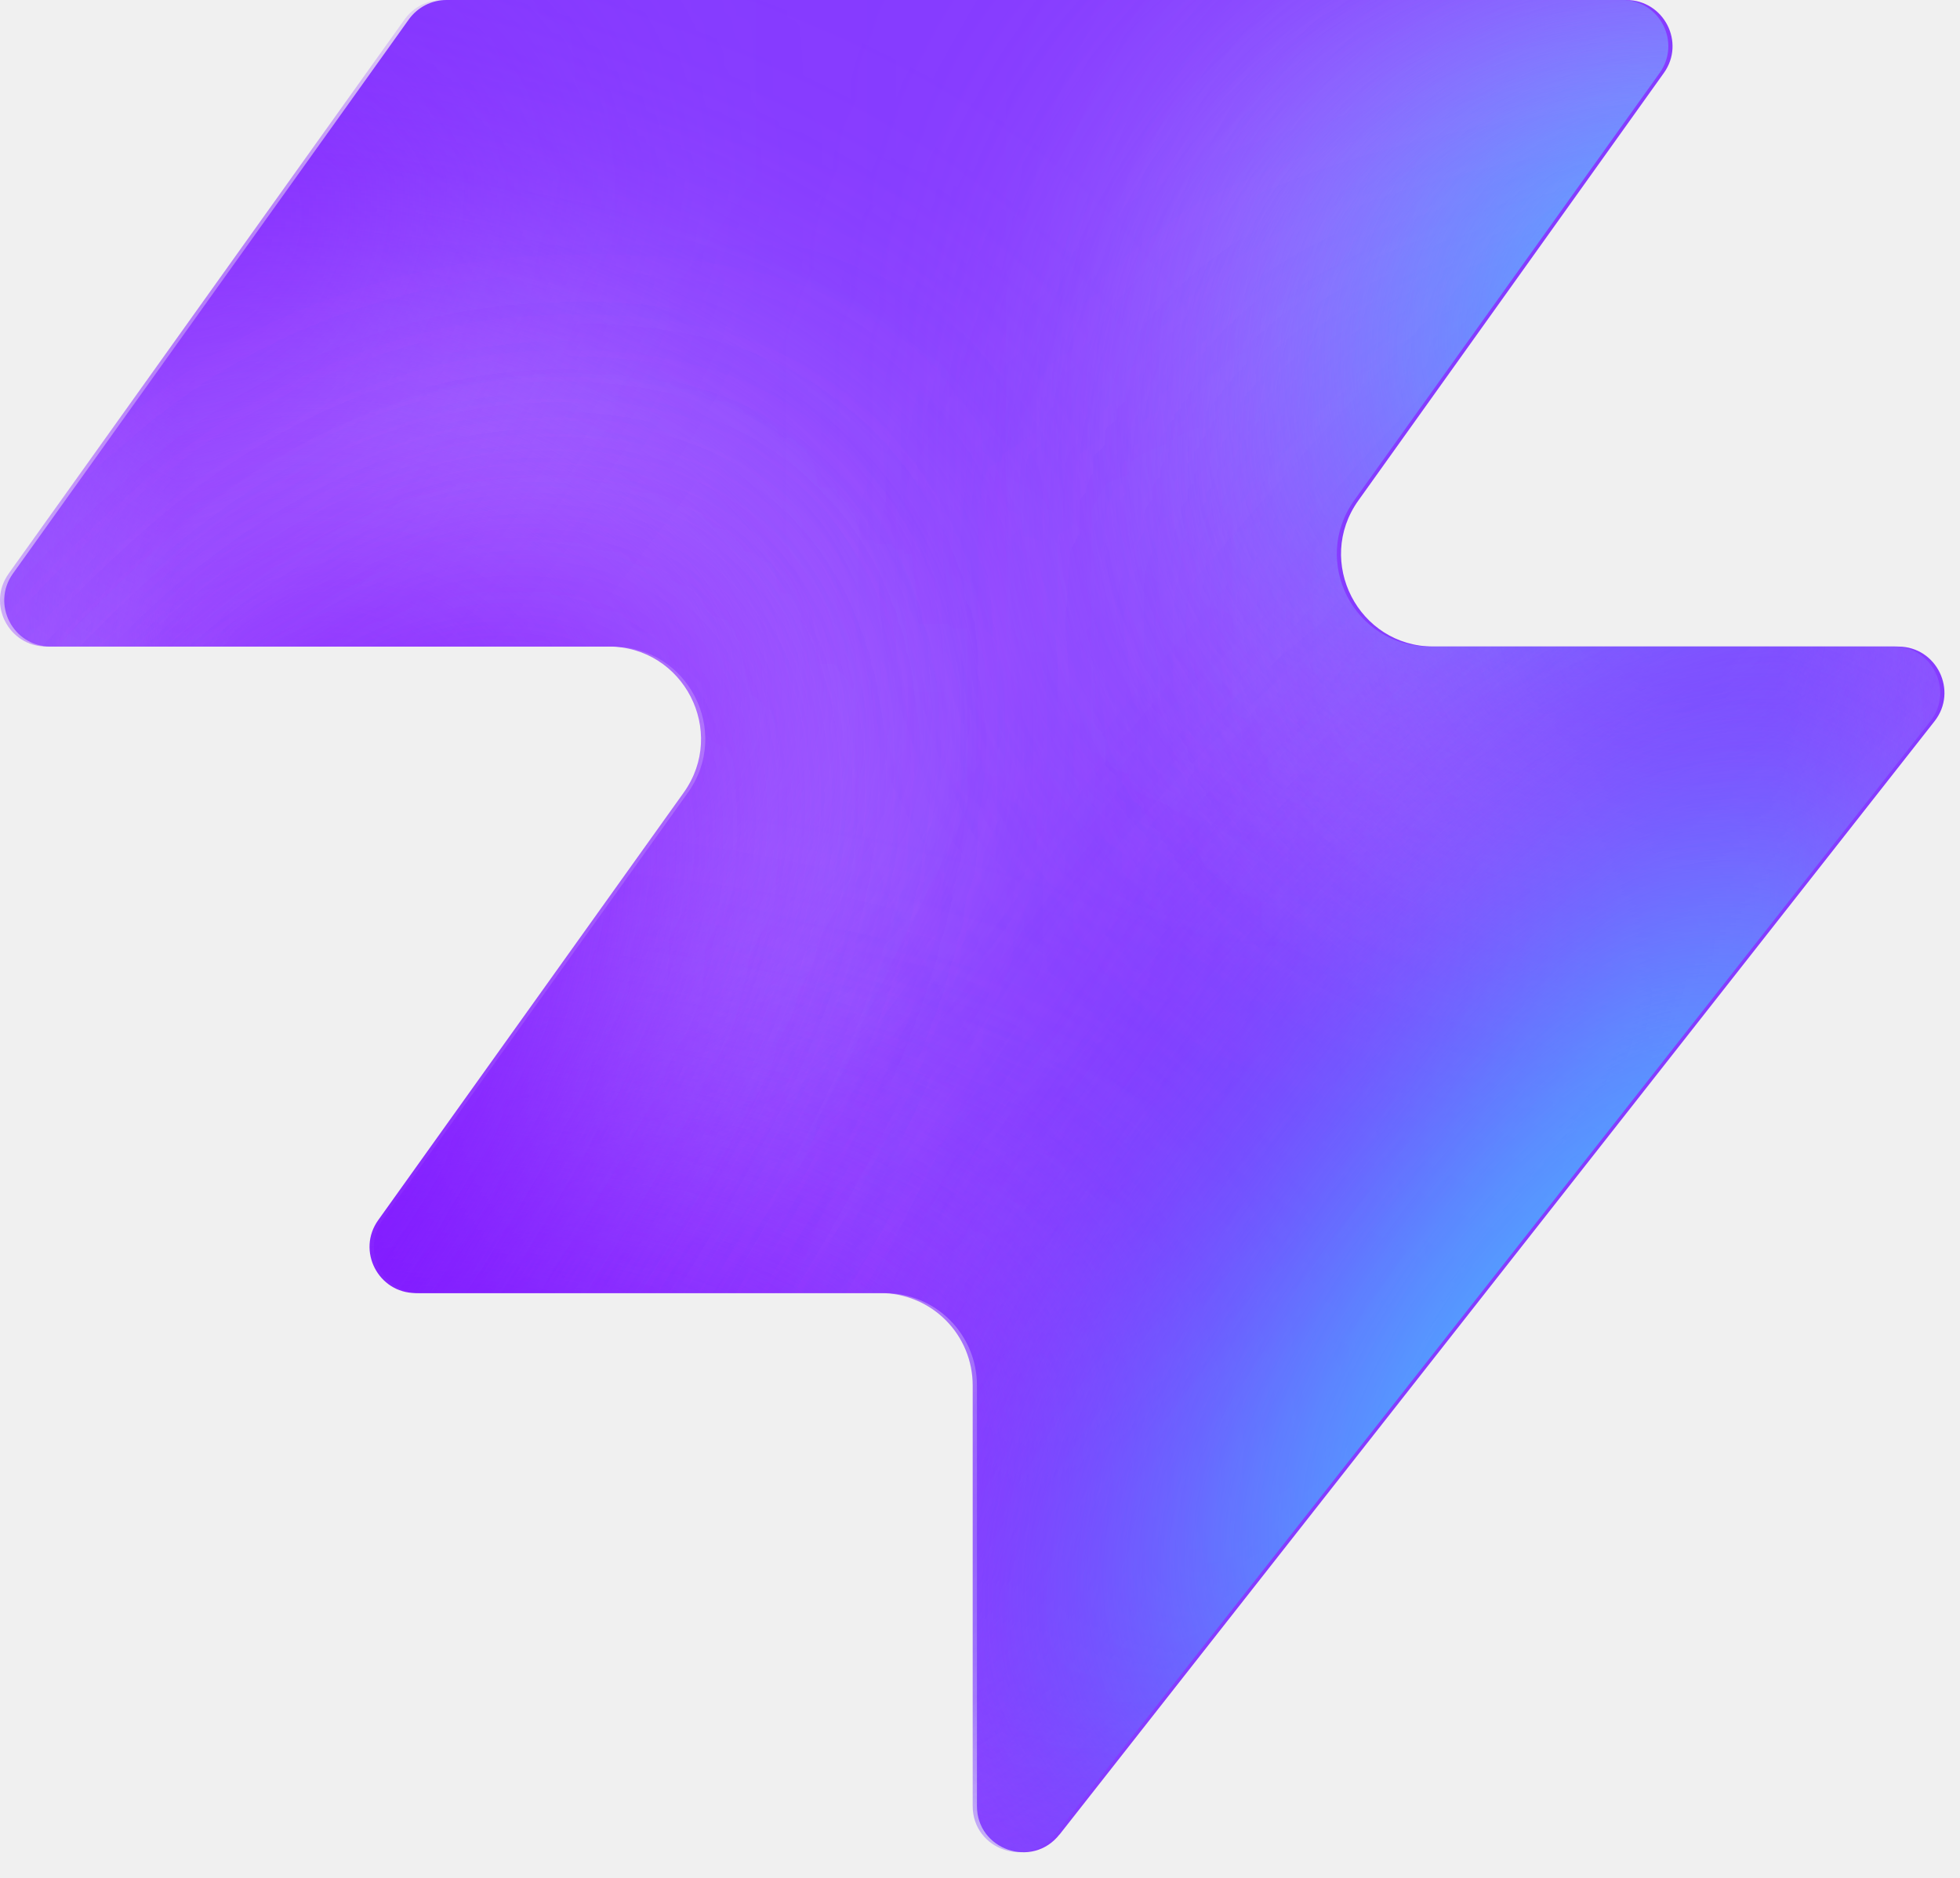
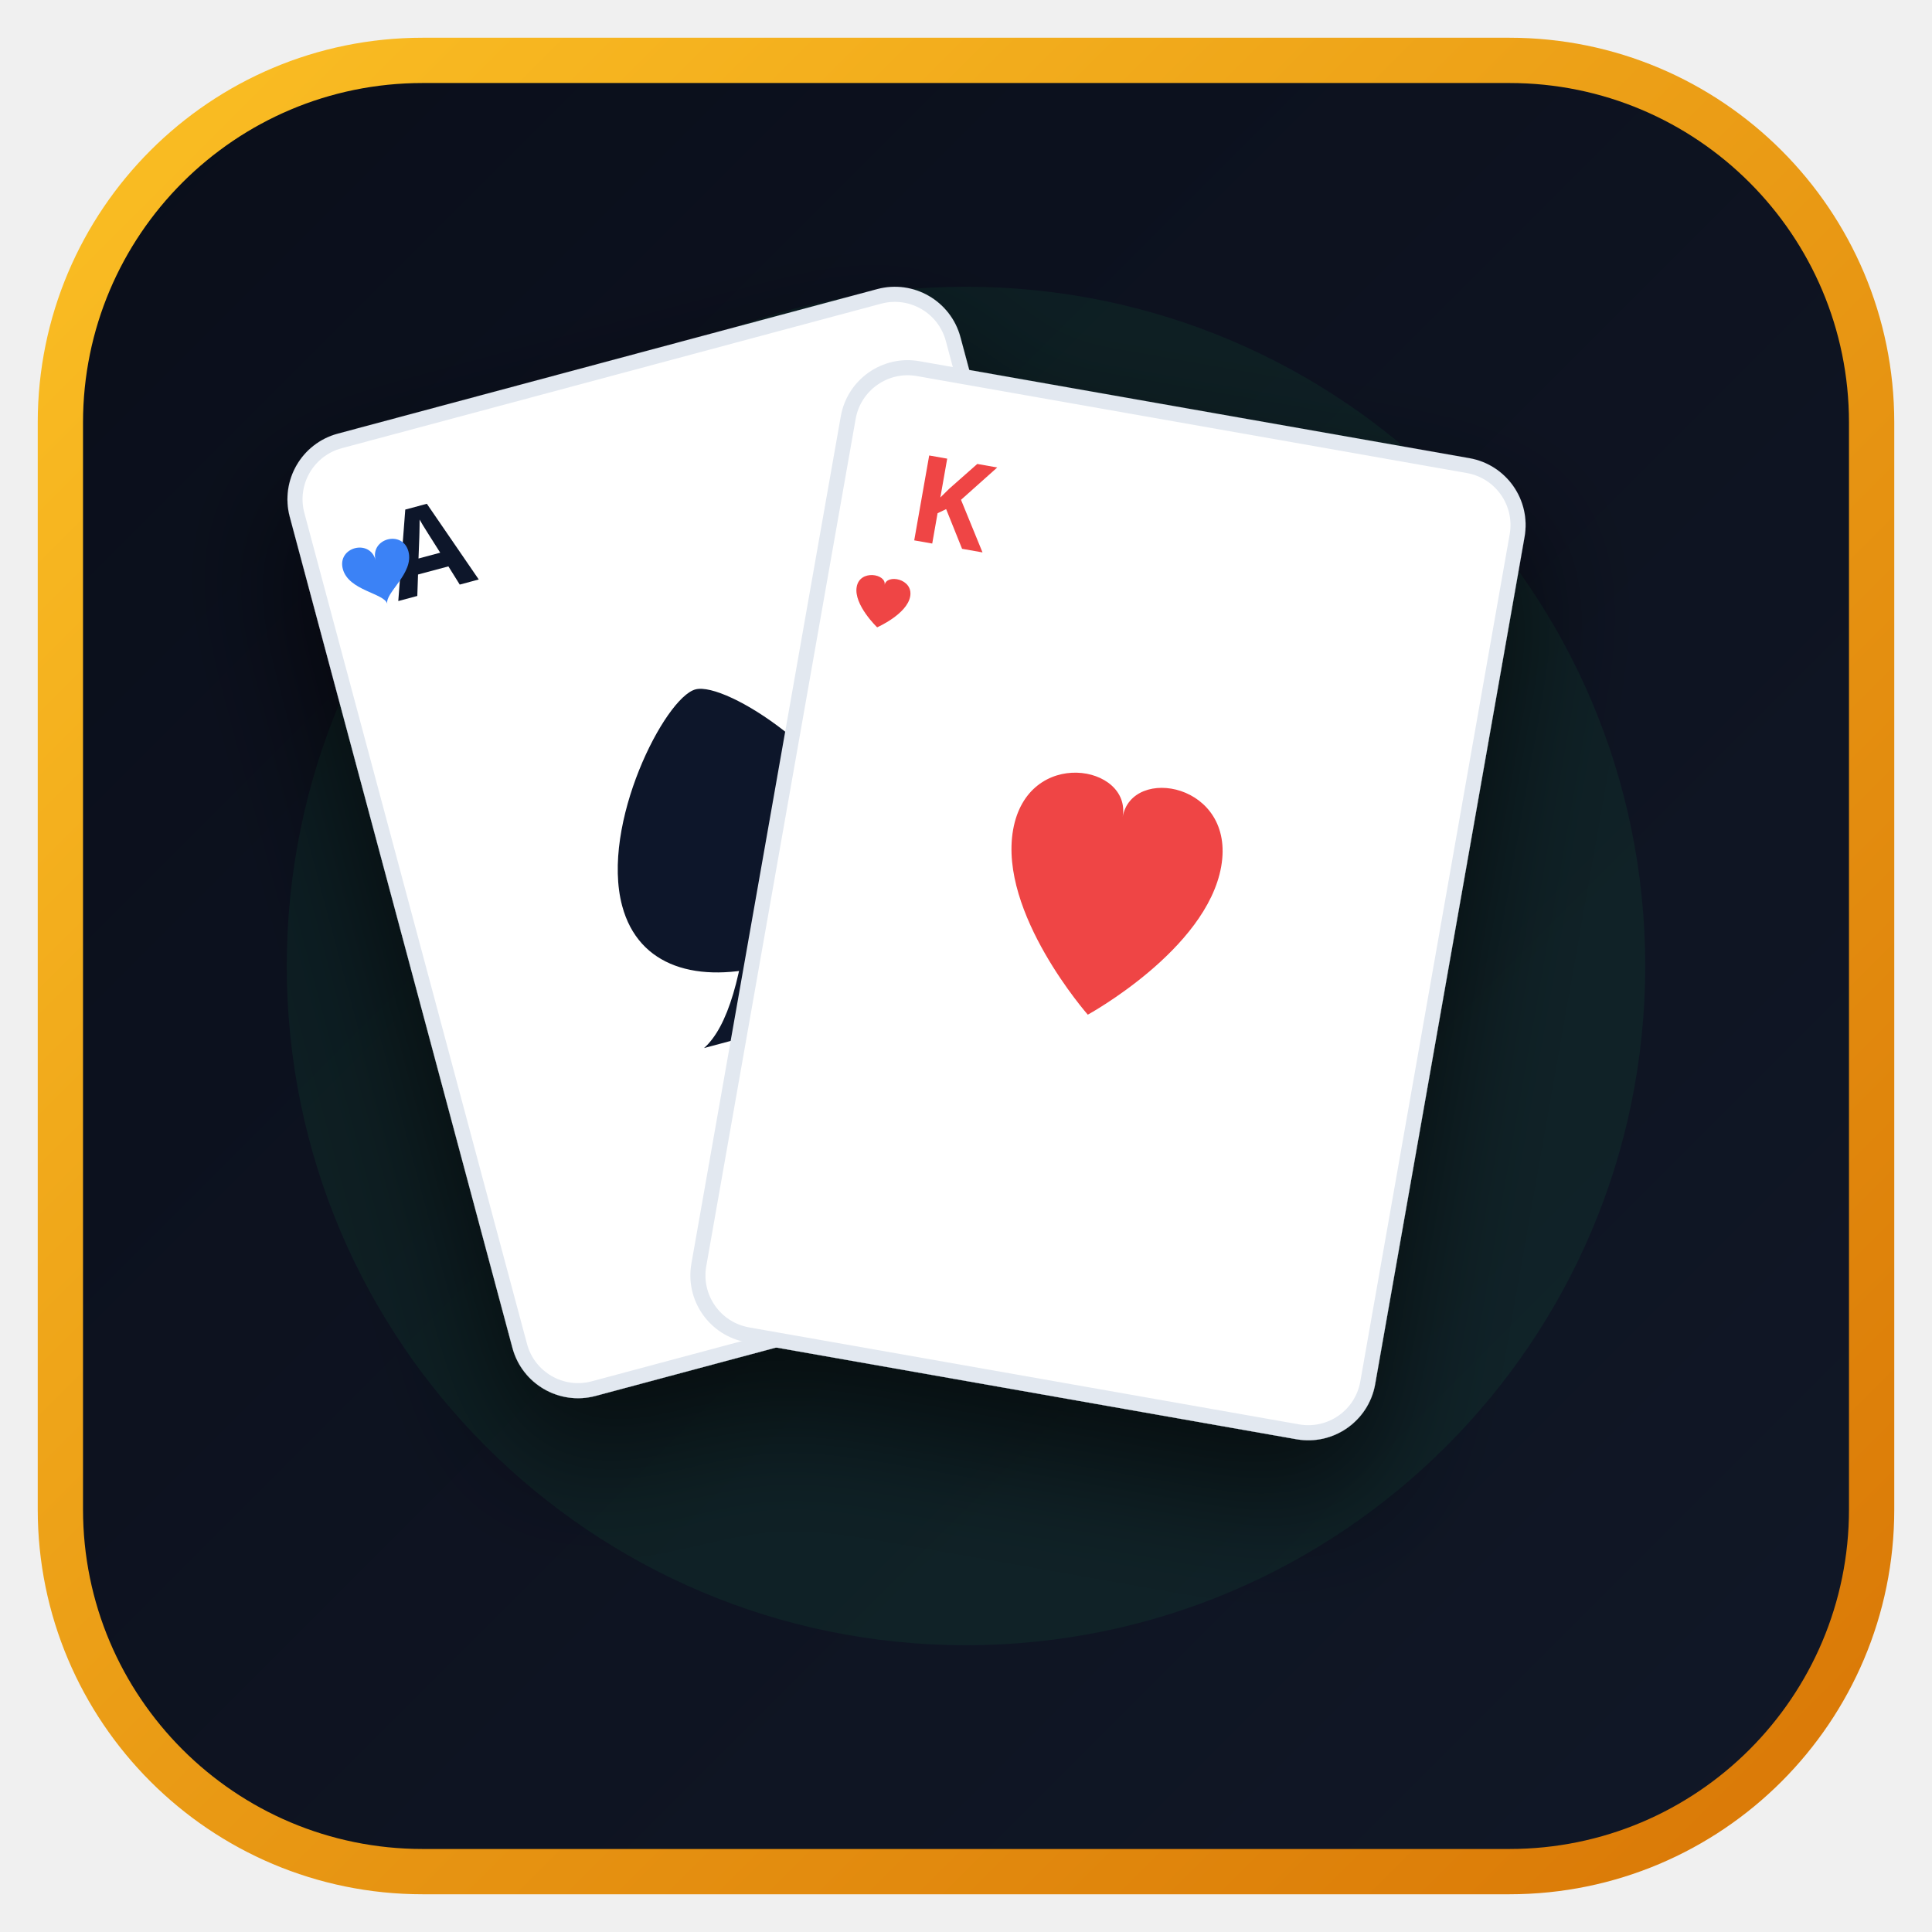
- <svg xmlns="http://www.w3.org/2000/svg" width="48" height="46" fill="none" viewBox="0 0 48 46">
-   <path fill="#863bff" d="M25.946 44.938c-.664.845-2.021.375-2.021-.698V33.937a2.26 2.26 0 0 0-2.262-2.262H10.287c-.92 0-1.456-1.04-.92-1.788l7.48-10.471c1.07-1.497 0-3.578-1.842-3.578H1.237c-.92 0-1.456-1.04-.92-1.788L10.013.474c.214-.297.556-.474.92-.474h28.894c.92 0 1.456 1.04.92 1.788l-7.48 10.471c-1.07 1.498 0 3.579 1.842 3.579h11.377c.943 0 1.473 1.088.89 1.83L25.947 44.94z" style="fill:#863bff;fill:color(display-p3 .525 .23 1);fill-opacity:1" />
-   <mask id="a" width="48" height="46" x="0" y="0" maskUnits="userSpaceOnUse" style="mask-type:alpha">
-     <path fill="#000" d="M25.842 44.938c-.664.844-2.021.375-2.021-.698V33.937a2.26 2.26 0 0 0-2.262-2.262H10.183c-.92 0-1.456-1.04-.92-1.788l7.48-10.471c1.07-1.498 0-3.579-1.842-3.579H1.133c-.92 0-1.456-1.04-.92-1.787L9.91.473c.214-.297.556-.474.92-.474h28.894c.92 0 1.456 1.04.92 1.788l-7.48 10.471c-1.07 1.498 0 3.578 1.842 3.578h11.377c.943 0 1.473 1.088.89 1.832L25.843 44.94z" style="fill:#000;fill-opacity:1" />
-   </mask>
-   <g mask="url(#a)">
-     <g filter="url(#b)">
-       <ellipse cx="5.508" cy="14.704" fill="#ede6ff" rx="5.508" ry="14.704" style="fill:#ede6ff;fill:color(display-p3 .927 .903 1);fill-opacity:1" transform="matrix(.00324 1 1 -.00324 -4.47 31.516)" />
+ <svg xmlns="http://www.w3.org/2000/svg" viewBox="0 0 512 512" width="100%" height="100%">
+   <defs>
+     <linearGradient id="bgGrad" x1="0%" y1="0%" x2="100%" y2="100%">
+       <stop offset="0%" stop-color="#0a0e1a" />
+       <stop offset="100%" stop-color="#111827" />
+     </linearGradient>
+     <linearGradient id="goldGrad" x1="0%" y1="0%" x2="100%" y2="100%">
+       <stop offset="0%" stop-color="#fbbf24" />
+       <stop offset="100%" stop-color="#d97706" />
+     </linearGradient>
+     <filter id="shadow" x="-10%" y="-10%" width="130%" height="130%">
+       <feDropShadow dx="0" dy="16" stdDeviation="16" flood-color="#000000" flood-opacity="0.6" />
+     </filter>
+   </defs>
+   <rect width="480" height="480" x="16" y="16" rx="96" fill="url(#bgGrad)" stroke="url(#goldGrad)" stroke-width="12" />
+   <circle cx="256" cy="256" r="180" fill="#116b3e" opacity="0.15" />
+   <g filter="url(#shadow)">
+     <g transform="translate(210, 240) rotate(-15) translate(-100, -150)">
+       <rect width="180" height="260" rx="16" fill="#ffffff" stroke="#e2e8f0" stroke-width="4" />
+       <text x="20" y="45" font-family="'Outfit', sans-serif" font-size="32" font-weight="900" fill="#0f172a">A</text>
+       <path d="M 20 80 C 20 70, 35 70, 35 80 C 35 90, 20 95, 20 100 C 20 95, 5 90, 5 80 C 5 70, 20 70, 20 80 Z" fill="#3b82f6" transform="translate(5, -15) scale(0.6)" />
+       <g transform="translate(90, 130) scale(2.8)">
+         <path d="M 0 -15 C 3 -15, 12 -5, 12 3 C 12 9, 7 12, 0 12 C -7 12, -12 9, -12 3 C -12 -5, -3 -15, 0 -15 Z" fill="#0f172a" />
+         <path d="M 0 5 Q -4 16, -8 18 L 8 18 Q 4 16, 0 5" fill="#0f172a" />
+       </g>
    </g>
-     <g filter="url(#c)">
-       <ellipse cx="10.399" cy="29.851" fill="#ede6ff" rx="10.399" ry="29.851" style="fill:#ede6ff;fill:color(display-p3 .927 .903 1);fill-opacity:1" transform="matrix(.00324 1 1 -.00324 -39.328 7.883)" />
-     </g>
-     <g filter="url(#d)">
-       <ellipse cx="5.508" cy="30.487" fill="#7e14ff" rx="5.508" ry="30.487" style="fill:#7e14ff;fill:color(display-p3 .492 .077 1);fill-opacity:1" transform="rotate(89.814 -25.913 -14.639)scale(1 -1)" />
-     </g>
-     <g filter="url(#e)">
-       <ellipse cx="5.508" cy="30.599" fill="#7e14ff" rx="5.508" ry="30.599" style="fill:#7e14ff;fill:color(display-p3 .492 .077 1);fill-opacity:1" transform="rotate(89.814 -32.644 -3.334)scale(1 -1)" />
-     </g>
-     <g filter="url(#f)">
-       <ellipse cx="5.508" cy="30.599" fill="#7e14ff" rx="5.508" ry="30.599" style="fill:#7e14ff;fill:color(display-p3 .492 .077 1);fill-opacity:1" transform="matrix(.00324 1 1 -.00324 -34.34 30.47)" />
-     </g>
-     <g filter="url(#g)">
-       <ellipse cx="14.072" cy="22.078" fill="#ede6ff" rx="14.072" ry="22.078" style="fill:#ede6ff;fill:color(display-p3 .927 .903 1);fill-opacity:1" transform="rotate(93.35 24.506 48.493)scale(-1 1)" />
-     </g>
-     <g filter="url(#h)">
-       <ellipse cx="3.47" cy="21.501" fill="#7e14ff" rx="3.47" ry="21.501" style="fill:#7e14ff;fill:color(display-p3 .492 .077 1);fill-opacity:1" transform="rotate(89.009 28.708 47.59)scale(-1 1)" />
-     </g>
-     <g filter="url(#i)">
-       <ellipse cx="3.47" cy="21.501" fill="#7e14ff" rx="3.47" ry="21.501" style="fill:#7e14ff;fill:color(display-p3 .492 .077 1);fill-opacity:1" transform="rotate(89.009 28.708 47.59)scale(-1 1)" />
-     </g>
-     <g filter="url(#j)">
-       <ellipse cx=".387" cy="8.972" fill="#7e14ff" rx="4.407" ry="29.108" style="fill:#7e14ff;fill:color(display-p3 .492 .077 1);fill-opacity:1" transform="rotate(39.51 .387 8.972)" />
-     </g>
-     <g filter="url(#k)">
-       <ellipse cx="47.523" cy="-6.092" fill="#7e14ff" rx="4.407" ry="29.108" style="fill:#7e14ff;fill:color(display-p3 .492 .077 1);fill-opacity:1" transform="rotate(37.892 47.523 -6.092)" />
-     </g>
-     <g filter="url(#l)">
-       <ellipse cx="41.412" cy="6.333" fill="#47bfff" rx="5.971" ry="9.665" style="fill:#47bfff;fill:color(display-p3 .28 .748 1);fill-opacity:1" transform="rotate(37.892 41.412 6.333)" />
-     </g>
-     <g filter="url(#m)">
-       <ellipse cx="-1.879" cy="38.332" fill="#7e14ff" rx="4.407" ry="29.108" style="fill:#7e14ff;fill:color(display-p3 .492 .077 1);fill-opacity:1" transform="rotate(37.892 -1.88 38.332)" />
-     </g>
-     <g filter="url(#n)">
-       <ellipse cx="-1.879" cy="38.332" fill="#7e14ff" rx="4.407" ry="29.108" style="fill:#7e14ff;fill:color(display-p3 .492 .077 1);fill-opacity:1" transform="rotate(37.892 -1.88 38.332)" />
-     </g>
-     <g filter="url(#o)">
-       <ellipse cx="35.651" cy="29.907" fill="#7e14ff" rx="4.407" ry="29.108" style="fill:#7e14ff;fill:color(display-p3 .492 .077 1);fill-opacity:1" transform="rotate(37.892 35.651 29.907)" />
-     </g>
-     <g filter="url(#p)">
-       <ellipse cx="38.418" cy="32.4" fill="#47bfff" rx="5.971" ry="15.297" style="fill:#47bfff;fill:color(display-p3 .28 .748 1);fill-opacity:1" transform="rotate(37.892 38.418 32.4)" />
+     <g transform="translate(300, 260) rotate(10) translate(-100, -150)">
+       <rect width="180" height="260" rx="16" fill="#ffffff" stroke="#e2e8f0" stroke-width="4" />
+       <text x="20" y="45" font-family="'Outfit', sans-serif" font-size="32" font-weight="900" fill="#ef4444">K</text>
+       <path d="M 12 5 C 12 0, 0 0, 0 8 C 0 16, 12 24, 12 24 C 12 24, 24 16, 24 8 C 24 0, 12 0, 12 5 Z" fill="#ef4444" transform="translate(10, 55) scale(0.6)" />
+       <g transform="translate(90, 130) scale(2.8)">
+         <path d="M 0 -8 C 0 -13, -10 -13, -10 -5 C -10 3, 0 11, 0 11 C 0 11, 10 3, 10 -5 C 10 -13, 0 -13, 0 -8 Z" fill="#ef4444" />
+       </g>
    </g>
  </g>
-   <defs>
-     <filter id="b" width="60.045" height="41.654" x="-19.77" y="16.149" color-interpolation-filters="sRGB" filterUnits="userSpaceOnUse">
-       <feFlood flood-opacity="0" result="BackgroundImageFix" />
-       <feBlend in="SourceGraphic" in2="BackgroundImageFix" result="shape" />
-       <feGaussianBlur result="effect1_foregroundBlur_2002_17158" stdDeviation="7.659" />
-     </filter>
-     <filter id="c" width="90.34" height="51.437" x="-54.613" y="-7.533" color-interpolation-filters="sRGB" filterUnits="userSpaceOnUse">
-       <feFlood flood-opacity="0" result="BackgroundImageFix" />
-       <feBlend in="SourceGraphic" in2="BackgroundImageFix" result="shape" />
-       <feGaussianBlur result="effect1_foregroundBlur_2002_17158" stdDeviation="7.659" />
-     </filter>
-     <filter id="d" width="79.355" height="29.4" x="-49.64" y="2.03" color-interpolation-filters="sRGB" filterUnits="userSpaceOnUse">
-       <feFlood flood-opacity="0" result="BackgroundImageFix" />
-       <feBlend in="SourceGraphic" in2="BackgroundImageFix" result="shape" />
-       <feGaussianBlur result="effect1_foregroundBlur_2002_17158" stdDeviation="4.596" />
-     </filter>
-     <filter id="e" width="79.579" height="29.4" x="-45.045" y="20.029" color-interpolation-filters="sRGB" filterUnits="userSpaceOnUse">
-       <feFlood flood-opacity="0" result="BackgroundImageFix" />
-       <feBlend in="SourceGraphic" in2="BackgroundImageFix" result="shape" />
-       <feGaussianBlur result="effect1_foregroundBlur_2002_17158" stdDeviation="4.596" />
-     </filter>
-     <filter id="f" width="79.579" height="29.4" x="-43.513" y="21.178" color-interpolation-filters="sRGB" filterUnits="userSpaceOnUse">
-       <feFlood flood-opacity="0" result="BackgroundImageFix" />
-       <feBlend in="SourceGraphic" in2="BackgroundImageFix" result="shape" />
-       <feGaussianBlur result="effect1_foregroundBlur_2002_17158" stdDeviation="4.596" />
-     </filter>
-     <filter id="g" width="74.749" height="58.852" x="15.756" y="-17.901" color-interpolation-filters="sRGB" filterUnits="userSpaceOnUse">
-       <feFlood flood-opacity="0" result="BackgroundImageFix" />
-       <feBlend in="SourceGraphic" in2="BackgroundImageFix" result="shape" />
-       <feGaussianBlur result="effect1_foregroundBlur_2002_17158" stdDeviation="7.659" />
-     </filter>
-     <filter id="h" width="61.377" height="25.362" x="23.548" y="2.284" color-interpolation-filters="sRGB" filterUnits="userSpaceOnUse">
-       <feFlood flood-opacity="0" result="BackgroundImageFix" />
-       <feBlend in="SourceGraphic" in2="BackgroundImageFix" result="shape" />
-       <feGaussianBlur result="effect1_foregroundBlur_2002_17158" stdDeviation="4.596" />
-     </filter>
-     <filter id="i" width="61.377" height="25.362" x="23.548" y="2.284" color-interpolation-filters="sRGB" filterUnits="userSpaceOnUse">
-       <feFlood flood-opacity="0" result="BackgroundImageFix" />
-       <feBlend in="SourceGraphic" in2="BackgroundImageFix" result="shape" />
-       <feGaussianBlur result="effect1_foregroundBlur_2002_17158" stdDeviation="4.596" />
-     </filter>
-     <filter id="j" width="56.045" height="63.649" x="-27.636" y="-22.853" color-interpolation-filters="sRGB" filterUnits="userSpaceOnUse">
-       <feFlood flood-opacity="0" result="BackgroundImageFix" />
-       <feBlend in="SourceGraphic" in2="BackgroundImageFix" result="shape" />
-       <feGaussianBlur result="effect1_foregroundBlur_2002_17158" stdDeviation="4.596" />
-     </filter>
-     <filter id="k" width="54.814" height="64.646" x="20.116" y="-38.415" color-interpolation-filters="sRGB" filterUnits="userSpaceOnUse">
-       <feFlood flood-opacity="0" result="BackgroundImageFix" />
-       <feBlend in="SourceGraphic" in2="BackgroundImageFix" result="shape" />
-       <feGaussianBlur result="effect1_foregroundBlur_2002_17158" stdDeviation="4.596" />
-     </filter>
-     <filter id="l" width="33.541" height="35.313" x="24.641" y="-11.323" color-interpolation-filters="sRGB" filterUnits="userSpaceOnUse">
-       <feFlood flood-opacity="0" result="BackgroundImageFix" />
-       <feBlend in="SourceGraphic" in2="BackgroundImageFix" result="shape" />
-       <feGaussianBlur result="effect1_foregroundBlur_2002_17158" stdDeviation="4.596" />
-     </filter>
-     <filter id="m" width="54.814" height="64.646" x="-29.286" y="6.009" color-interpolation-filters="sRGB" filterUnits="userSpaceOnUse">
-       <feFlood flood-opacity="0" result="BackgroundImageFix" />
-       <feBlend in="SourceGraphic" in2="BackgroundImageFix" result="shape" />
-       <feGaussianBlur result="effect1_foregroundBlur_2002_17158" stdDeviation="4.596" />
-     </filter>
-     <filter id="n" width="54.814" height="64.646" x="-29.286" y="6.009" color-interpolation-filters="sRGB" filterUnits="userSpaceOnUse">
-       <feFlood flood-opacity="0" result="BackgroundImageFix" />
-       <feBlend in="SourceGraphic" in2="BackgroundImageFix" result="shape" />
-       <feGaussianBlur result="effect1_foregroundBlur_2002_17158" stdDeviation="4.596" />
-     </filter>
-     <filter id="o" width="54.814" height="64.646" x="8.244" y="-2.416" color-interpolation-filters="sRGB" filterUnits="userSpaceOnUse">
-       <feFlood flood-opacity="0" result="BackgroundImageFix" />
-       <feBlend in="SourceGraphic" in2="BackgroundImageFix" result="shape" />
-       <feGaussianBlur result="effect1_foregroundBlur_2002_17158" stdDeviation="4.596" />
-     </filter>
-     <filter id="p" width="39.409" height="43.623" x="18.713" y="10.588" color-interpolation-filters="sRGB" filterUnits="userSpaceOnUse">
-       <feFlood flood-opacity="0" result="BackgroundImageFix" />
-       <feBlend in="SourceGraphic" in2="BackgroundImageFix" result="shape" />
-       <feGaussianBlur result="effect1_foregroundBlur_2002_17158" stdDeviation="4.596" />
-     </filter>
-   </defs>
</svg>
